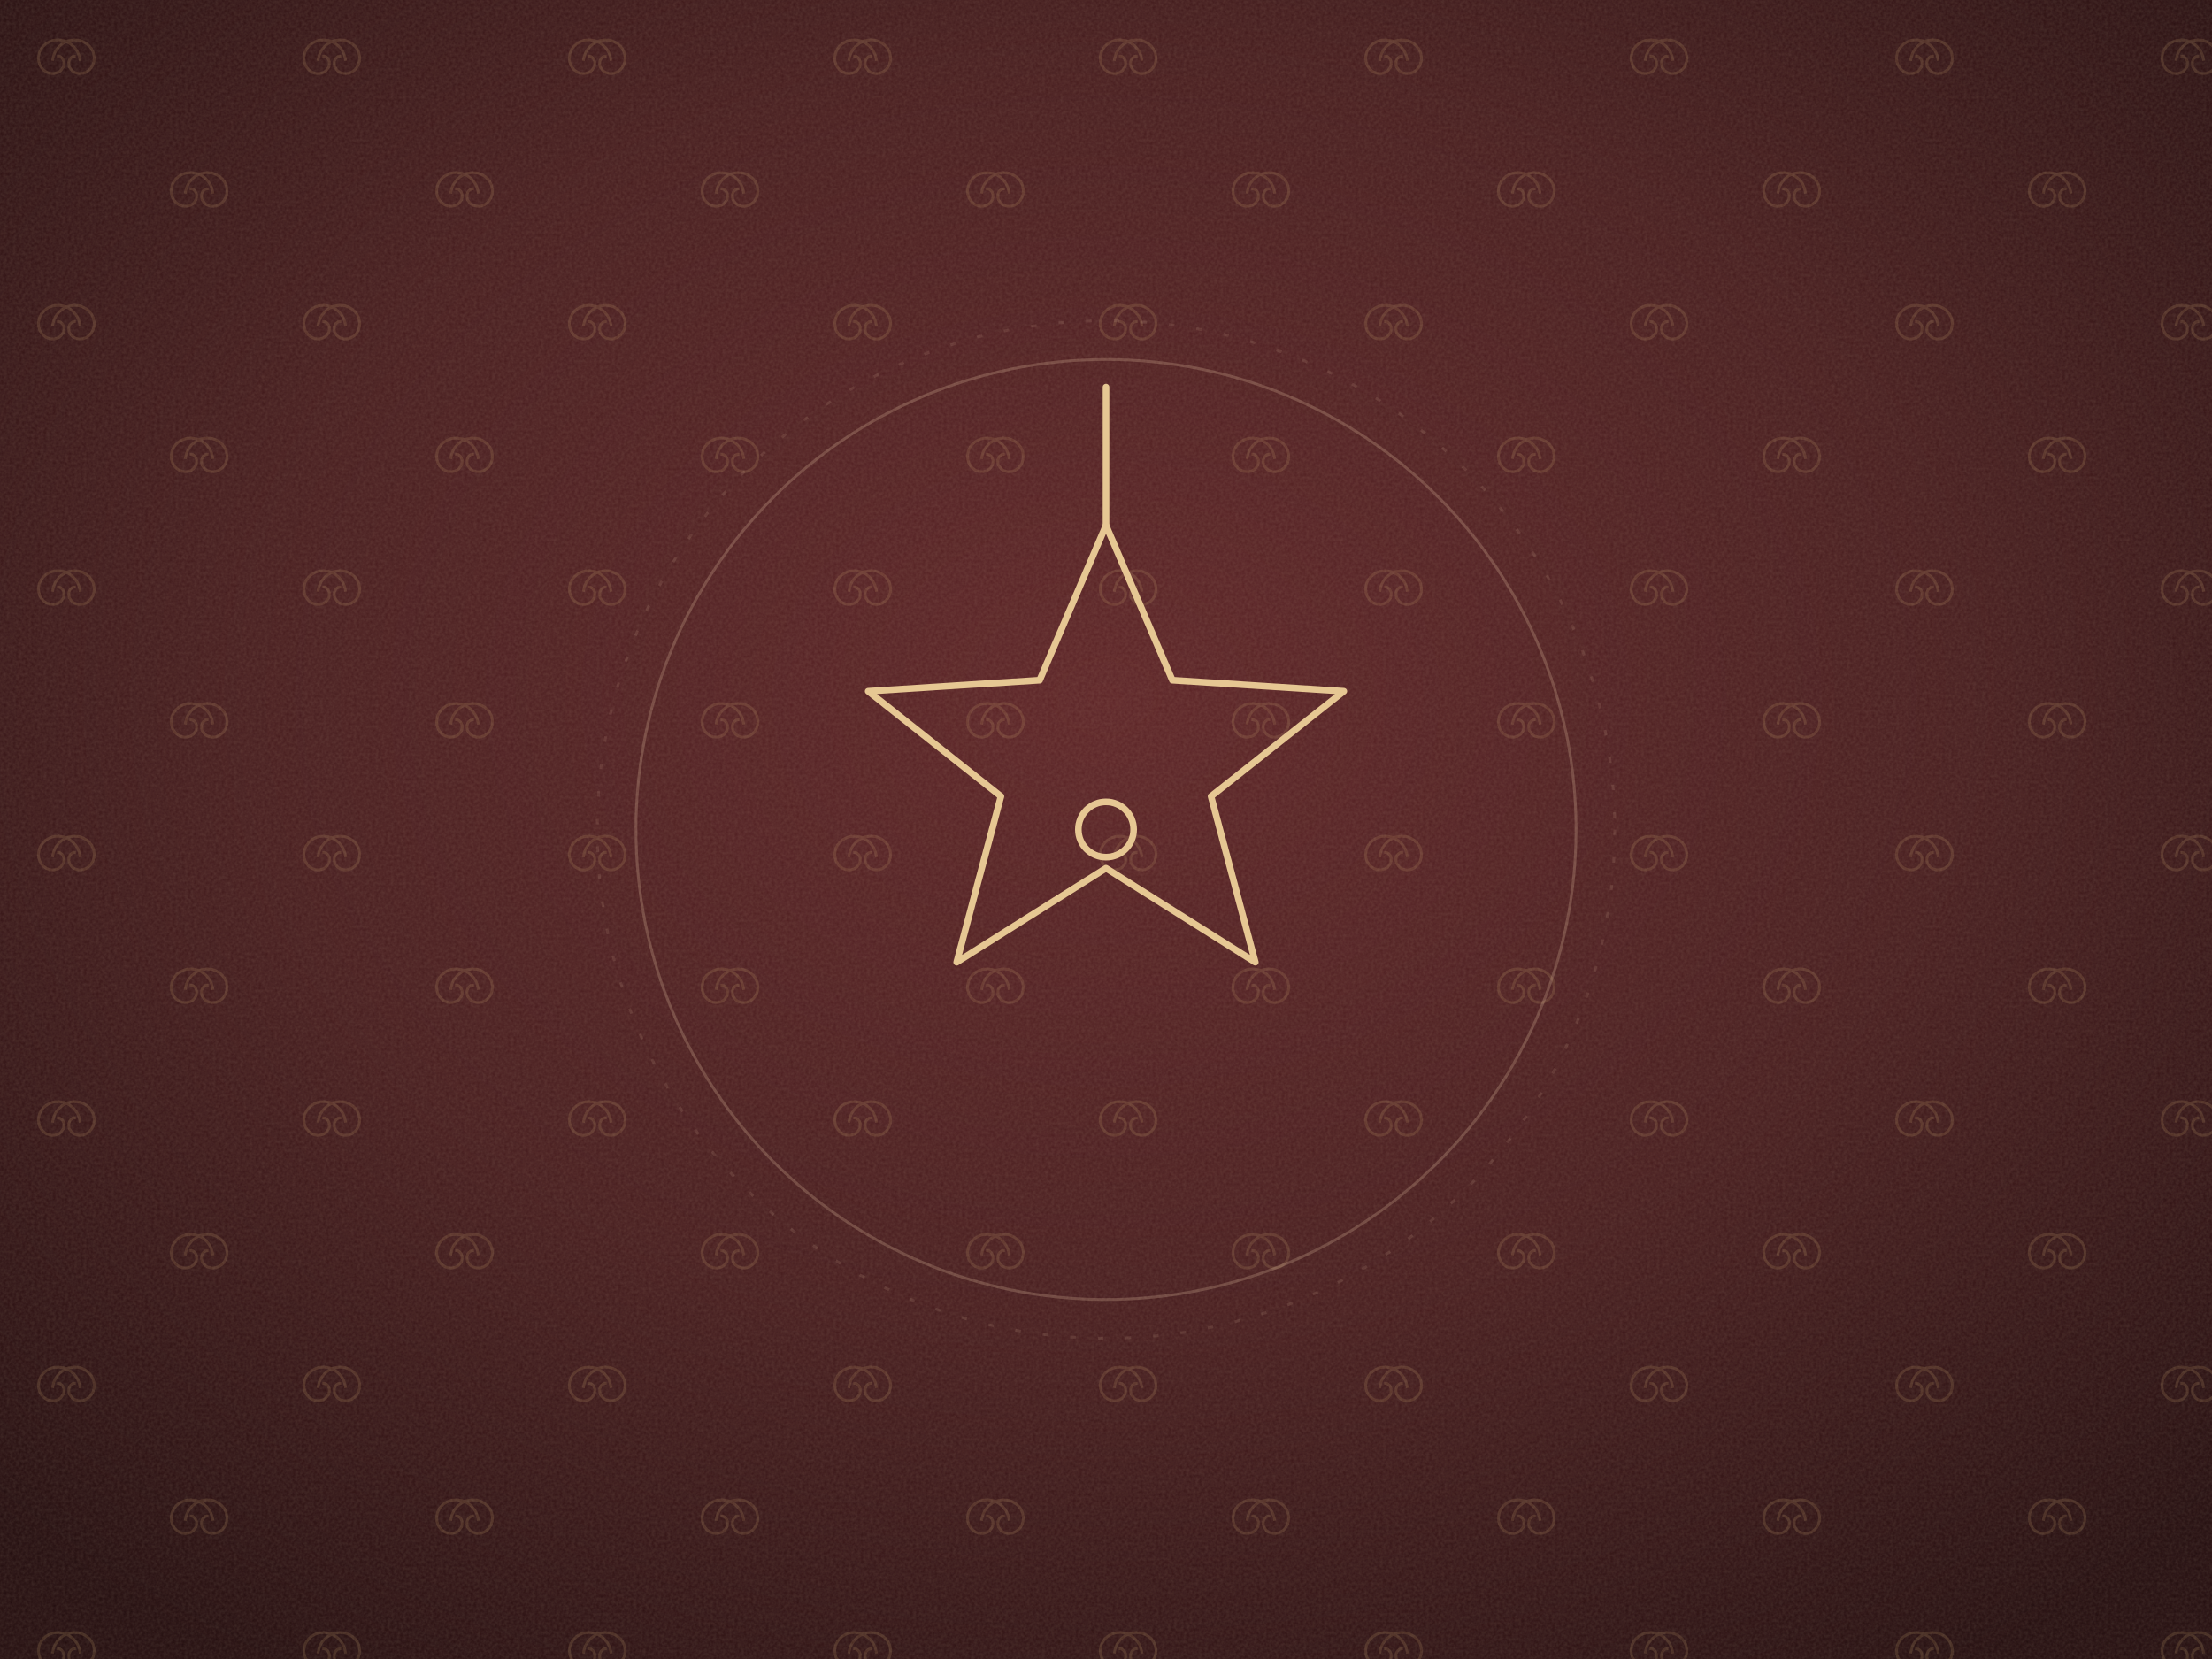
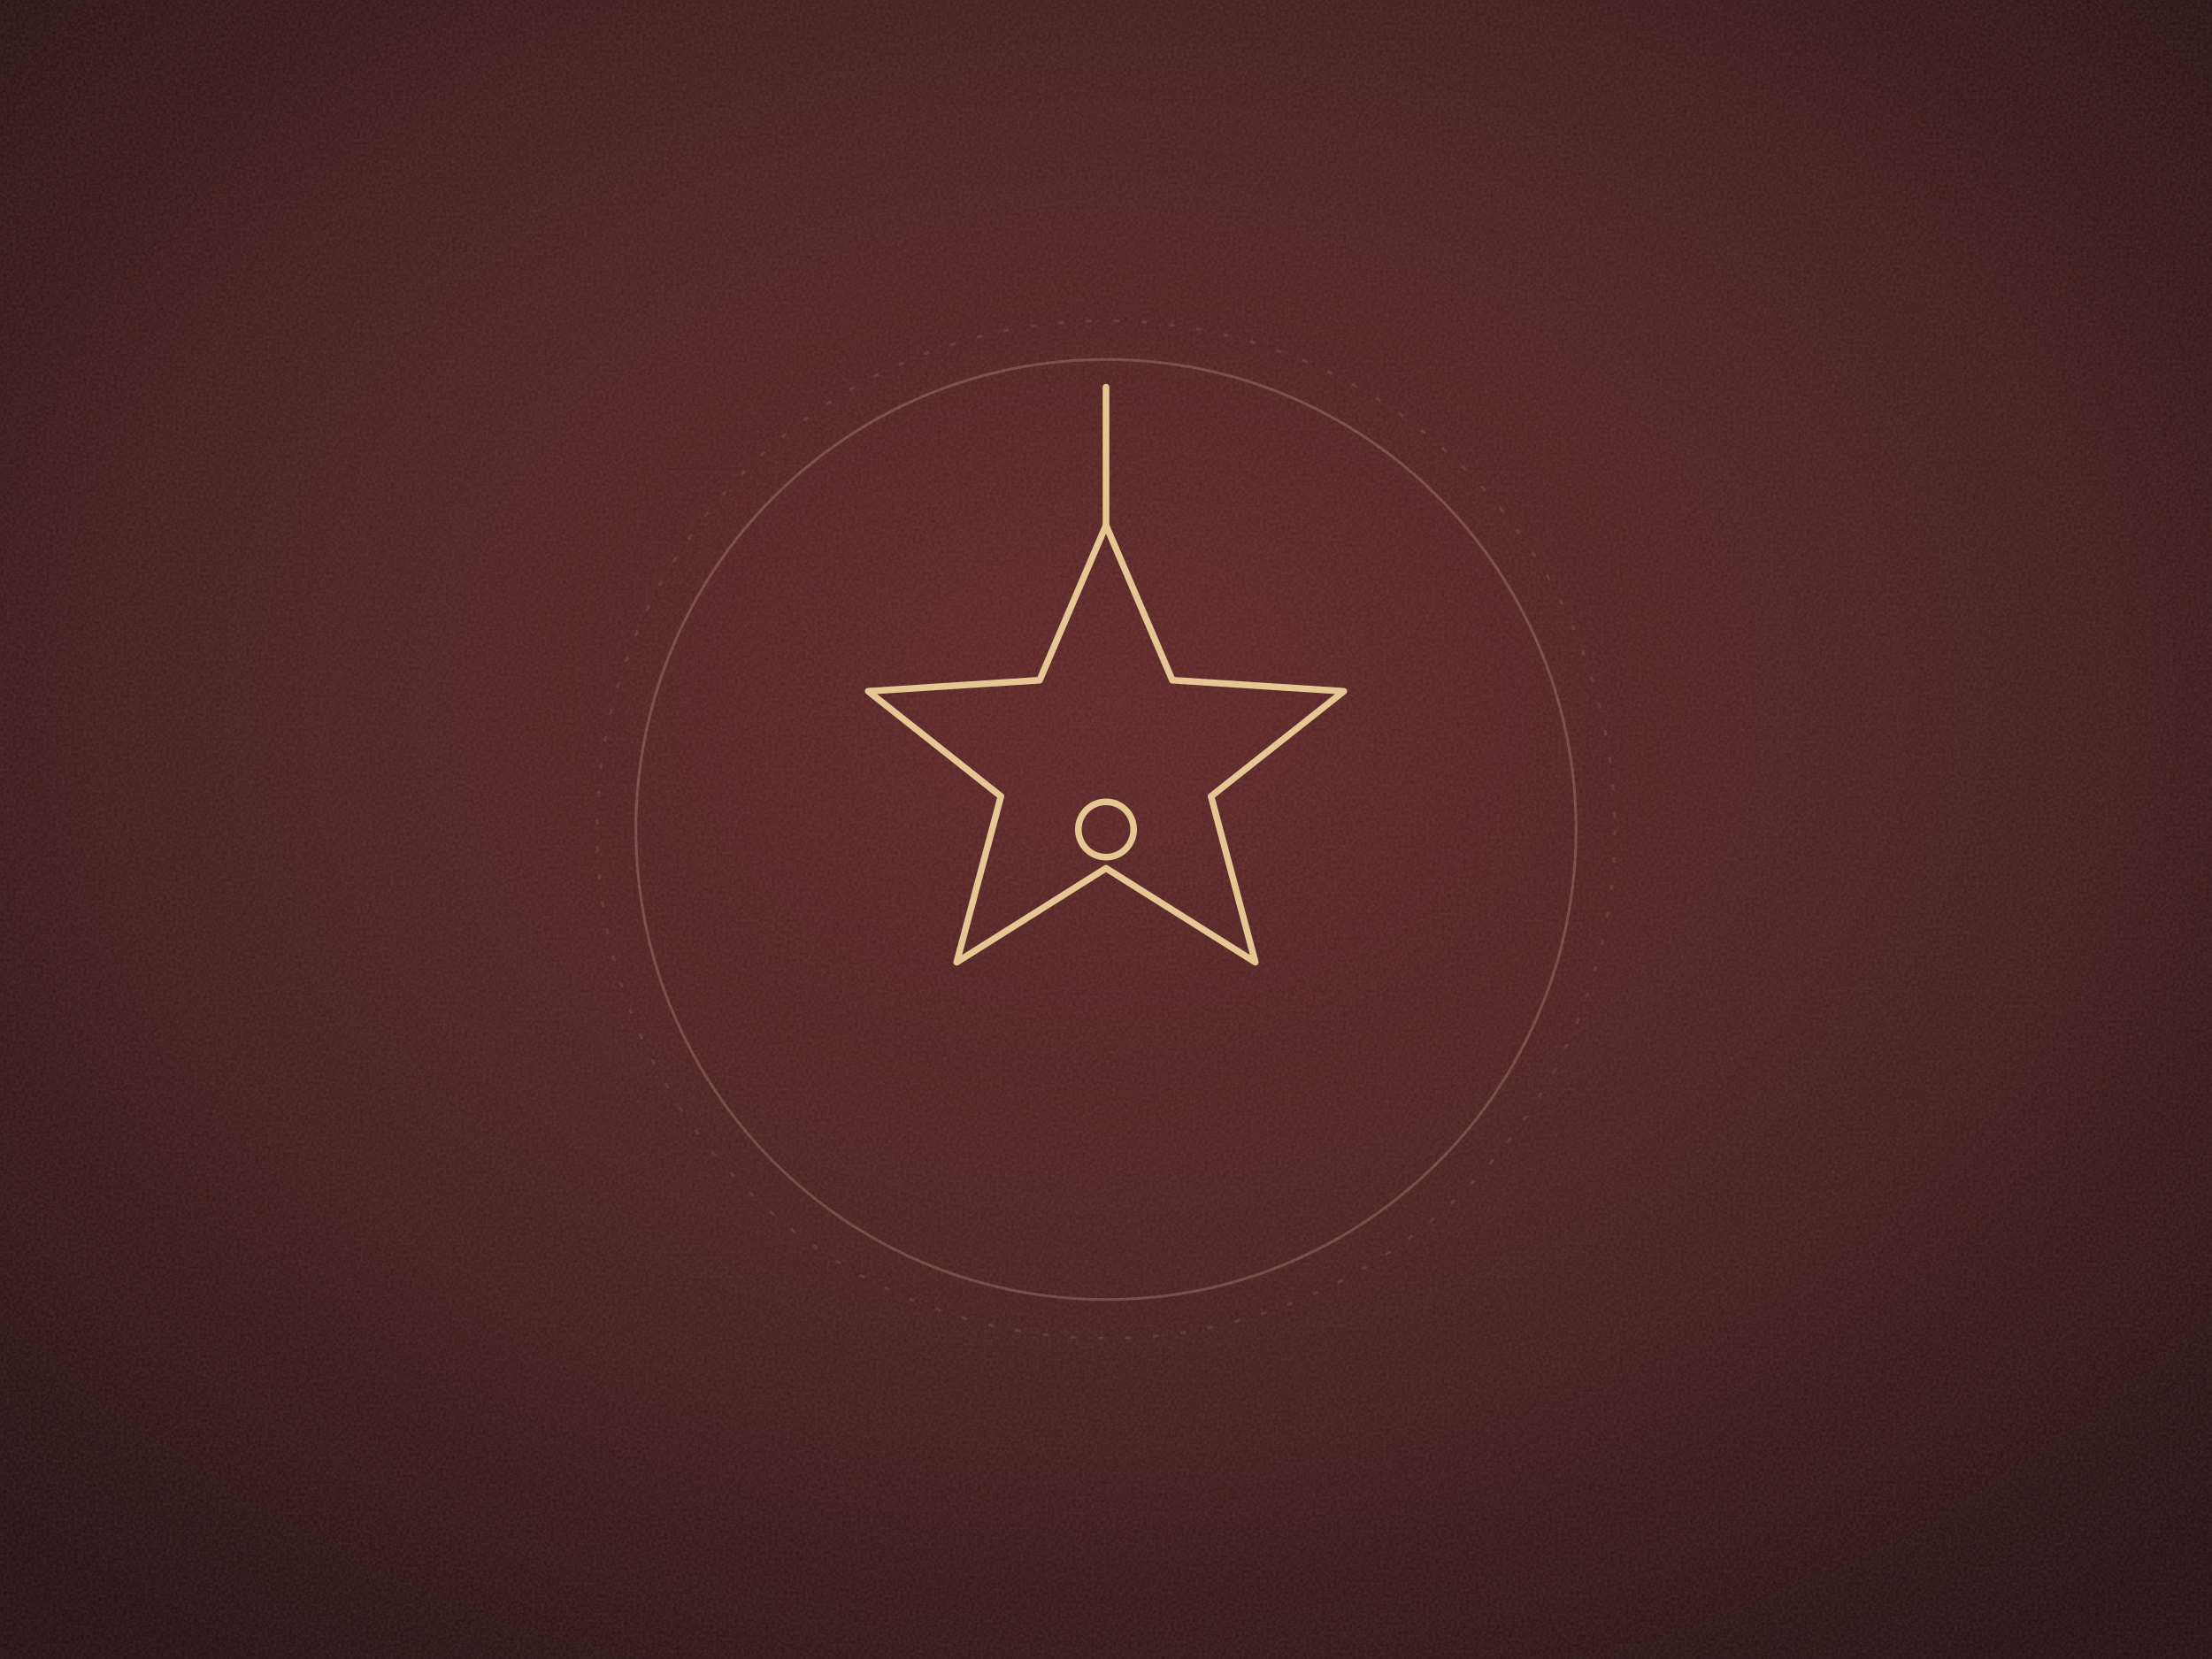
<svg xmlns="http://www.w3.org/2000/svg" viewBox="0 0 800 600" width="800" height="600">
  <defs>
    <radialGradient id="g" cx="50%" cy="42%" r="70%">
      <stop offset="0" stop-color="#5c2326" />
      <stop offset=".55" stop-color="#451B1D" />
      <stop offset="1" stop-color="#220C0E" />
    </radialGradient>
    <filter id="n">
      <feTurbulence type="fractalNoise" baseFrequency=".9" numOctaves="2" stitchTiles="stitch" />
      <feColorMatrix values="0 0 0 0 1  0 0 0 0 .85  0 0 0 0 .6  0 0 0 .12 0" />
    </filter>
-     <pattern id="p" width="96" height="96" patternUnits="userSpaceOnUse">
-       <g fill="none" stroke="#C9A26B" stroke-width="1" opacity=".18">
-         <path d="M29.0 22.0 L28.9 21.3 L28.7 20.5 L28.5 19.8 L28.2 19.1 L27.9 18.5 L27.5 17.9 L27.0 17.3 L26.6 16.8 L26.0 16.3 L25.5 15.9 L24.9 15.5 L24.3 15.2 L23.7 14.9 L23.1 14.7 L22.4 14.6 L21.8 14.5 L21.1 14.4 L20.5 14.5 L19.8 14.5 L19.2 14.6 L18.6 14.8 L18.1 15.0 L17.5 15.3 L17.0 15.6 L16.5 15.9 L16.1 16.3 L15.6 16.7 L15.3 17.2 L14.9 17.6 L14.7 18.1 L14.4 18.6 L14.2 19.1 L14.1 19.7 L14.0 20.2 L13.9 20.7 L13.9 21.2 L14.0 21.7 L14.0 22.2 L14.2 22.7 L14.3 23.2 L14.5 23.7 L14.8 24.1 L15.0 24.5 L15.3 24.8 L15.6 25.2 L16.0 25.5 L16.3 25.7 L16.7 26.0 L17.1 26.2 L17.5 26.3 L17.9 26.5 L18.3 26.5 L18.7 26.6 L19.1 26.6 L19.5 26.6 L19.9 26.5 L20.3 26.4 L20.6 26.3 L21.0 26.2 L21.3 26.0 L21.6 25.8 L21.9 25.6 L22.1 25.3 L22.3 25.1 L22.5 24.8 L22.7 24.5 L22.9 24.3 L23.0 24.0 L23.0 23.7 L23.1 23.4 L23.1 23.1 L23.1 22.8 L23.1 22.5 L23.1 22.3 L23.0 22.0 L22.9 21.8 L22.8 21.5 L22.7 21.3 L22.5 21.1 L22.4 20.9 L22.2 20.8 L22.0 20.6 L21.8 20.5 L21.7 20.4 L21.5 20.4 L21.3 20.3 L21.1 20.3 L20.9 20.3 L20.7 20.3 L20.6 20.3" />
-         <path d="M19.0 22.0 L19.1 21.3 L19.3 20.5 L19.5 19.8 L19.8 19.1 L20.1 18.5 L20.5 17.9 L21.0 17.3 L21.4 16.8 L22.0 16.3 L22.5 15.9 L23.1 15.5 L23.7 15.2 L24.3 14.9 L24.9 14.7 L25.6 14.6 L26.2 14.5 L26.9 14.4 L27.5 14.5 L28.2 14.5 L28.8 14.6 L29.4 14.8 L29.9 15.0 L30.5 15.3 L31.0 15.6 L31.5 15.9 L31.9 16.3 L32.4 16.7 L32.7 17.2 L33.1 17.6 L33.3 18.1 L33.6 18.6 L33.8 19.1 L33.9 19.7 L34.0 20.2 L34.1 20.7 L34.1 21.2 L34.0 21.7 L34.0 22.2 L33.8 22.7 L33.7 23.2 L33.5 23.7 L33.2 24.1 L33.0 24.5 L32.7 24.8 L32.4 25.2 L32.0 25.5 L31.7 25.7 L31.3 26.0 L30.9 26.2 L30.5 26.3 L30.1 26.5 L29.7 26.5 L29.3 26.6 L28.9 26.6 L28.5 26.6 L28.1 26.5 L27.7 26.4 L27.4 26.3 L27.0 26.2 L26.7 26.0 L26.4 25.8 L26.1 25.6 L25.9 25.3 L25.7 25.1 L25.5 24.8 L25.3 24.5 L25.1 24.3 L25.0 24.0 L25.0 23.7 L24.9 23.4 L24.9 23.1 L24.9 22.8 L24.9 22.5 L24.9 22.3 L25.0 22.0 L25.1 21.8 L25.2 21.5 L25.3 21.3 L25.5 21.1 L25.6 20.9 L25.8 20.8 L26.0 20.6 L26.2 20.5 L26.3 20.4 L26.5 20.4 L26.7 20.3 L26.9 20.3 L27.1 20.3 L27.3 20.3 L27.4 20.3" />
-         <g transform="translate(48 48)">
-           <path d="M29.0 22.0 L28.9 21.3 L28.7 20.5 L28.5 19.8 L28.2 19.1 L27.9 18.5 L27.5 17.9 L27.0 17.3 L26.6 16.8 L26.0 16.3 L25.5 15.9 L24.9 15.5 L24.3 15.2 L23.7 14.9 L23.1 14.7 L22.4 14.6 L21.8 14.5 L21.1 14.4 L20.5 14.5 L19.8 14.5 L19.2 14.6 L18.6 14.8 L18.1 15.0 L17.5 15.3 L17.0 15.6 L16.5 15.9 L16.1 16.3 L15.6 16.7 L15.3 17.2 L14.9 17.6 L14.7 18.1 L14.4 18.6 L14.2 19.1 L14.1 19.7 L14.0 20.2 L13.9 20.7 L13.9 21.2 L14.0 21.7 L14.0 22.2 L14.2 22.7 L14.3 23.2 L14.5 23.7 L14.8 24.1 L15.0 24.5 L15.3 24.8 L15.6 25.2 L16.0 25.5 L16.3 25.7 L16.7 26.0 L17.1 26.2 L17.5 26.3 L17.9 26.5 L18.3 26.5 L18.7 26.6 L19.1 26.6 L19.5 26.6 L19.9 26.5 L20.3 26.4 L20.6 26.3 L21.0 26.2 L21.3 26.0 L21.6 25.8 L21.9 25.6 L22.1 25.3 L22.3 25.1 L22.5 24.8 L22.7 24.5 L22.9 24.3 L23.0 24.0 L23.0 23.7 L23.1 23.4 L23.1 23.1 L23.1 22.8 L23.1 22.5 L23.1 22.3 L23.0 22.0 L22.9 21.8 L22.8 21.5 L22.7 21.3 L22.5 21.1 L22.4 20.9 L22.2 20.8 L22.0 20.6 L21.8 20.5 L21.7 20.4 L21.5 20.4 L21.3 20.3 L21.1 20.3 L20.9 20.3 L20.7 20.3 L20.6 20.3" />
-           <path d="M19.0 22.0 L19.1 21.3 L19.3 20.5 L19.5 19.8 L19.8 19.1 L20.1 18.5 L20.5 17.9 L21.0 17.3 L21.4 16.8 L22.0 16.3 L22.5 15.9 L23.1 15.5 L23.7 15.2 L24.3 14.9 L24.9 14.7 L25.6 14.6 L26.2 14.5 L26.9 14.4 L27.5 14.5 L28.2 14.5 L28.8 14.6 L29.4 14.8 L29.9 15.0 L30.5 15.3 L31.0 15.6 L31.5 15.9 L31.9 16.3 L32.4 16.7 L32.7 17.2 L33.1 17.6 L33.3 18.1 L33.6 18.6 L33.8 19.1 L33.9 19.7 L34.0 20.2 L34.1 20.7 L34.1 21.2 L34.0 21.7 L34.0 22.2 L33.8 22.7 L33.7 23.2 L33.5 23.7 L33.2 24.1 L33.0 24.5 L32.7 24.8 L32.4 25.2 L32.0 25.5 L31.7 25.7 L31.3 26.0 L30.9 26.2 L30.5 26.3 L30.1 26.5 L29.7 26.5 L29.3 26.6 L28.9 26.6 L28.5 26.6 L28.1 26.5 L27.7 26.4 L27.4 26.3 L27.0 26.2 L26.7 26.0 L26.4 25.8 L26.1 25.6 L25.9 25.3 L25.7 25.1 L25.5 24.8 L25.3 24.5 L25.1 24.3 L25.0 24.0 L25.0 23.7 L24.9 23.4 L24.9 23.1 L24.9 22.8 L24.9 22.5 L24.9 22.3 L25.0 22.0 L25.1 21.8 L25.2 21.5 L25.3 21.3 L25.5 21.1 L25.6 20.9 L25.8 20.8 L26.0 20.6 L26.2 20.5 L26.3 20.4 L26.5 20.4 L26.7 20.3 L26.9 20.3 L27.1 20.3 L27.3 20.3 L27.4 20.3" />
-         </g>
-       </g>
-     </pattern>
  </defs>
  <rect width="800" height="600" fill="url(#g)" />
-   <rect width="800" height="600" fill="url(#p)" />
  <rect width="800" height="600" filter="url(#n)" />
  <circle cx="400" cy="300" r="170" fill="none" stroke="#F7D6B4" stroke-opacity=".22" />
  <circle cx="400" cy="300" r="184" fill="none" stroke="#F7D6B4" stroke-opacity=".12" stroke-dasharray="2 8" />
  <g fill="none" stroke="#E6C793" stroke-width="2.4" stroke-linecap="round" stroke-linejoin="round">
    <path d="M400 140 L400 190" />
    <path d="M400 190 L424 246 L486 250 L438 288 L454 348 L400 314 L346 348 L362 288 L314 250 L376 246 Z" />
    <circle cx="400" cy="300" r="10" />
  </g>
</svg>
